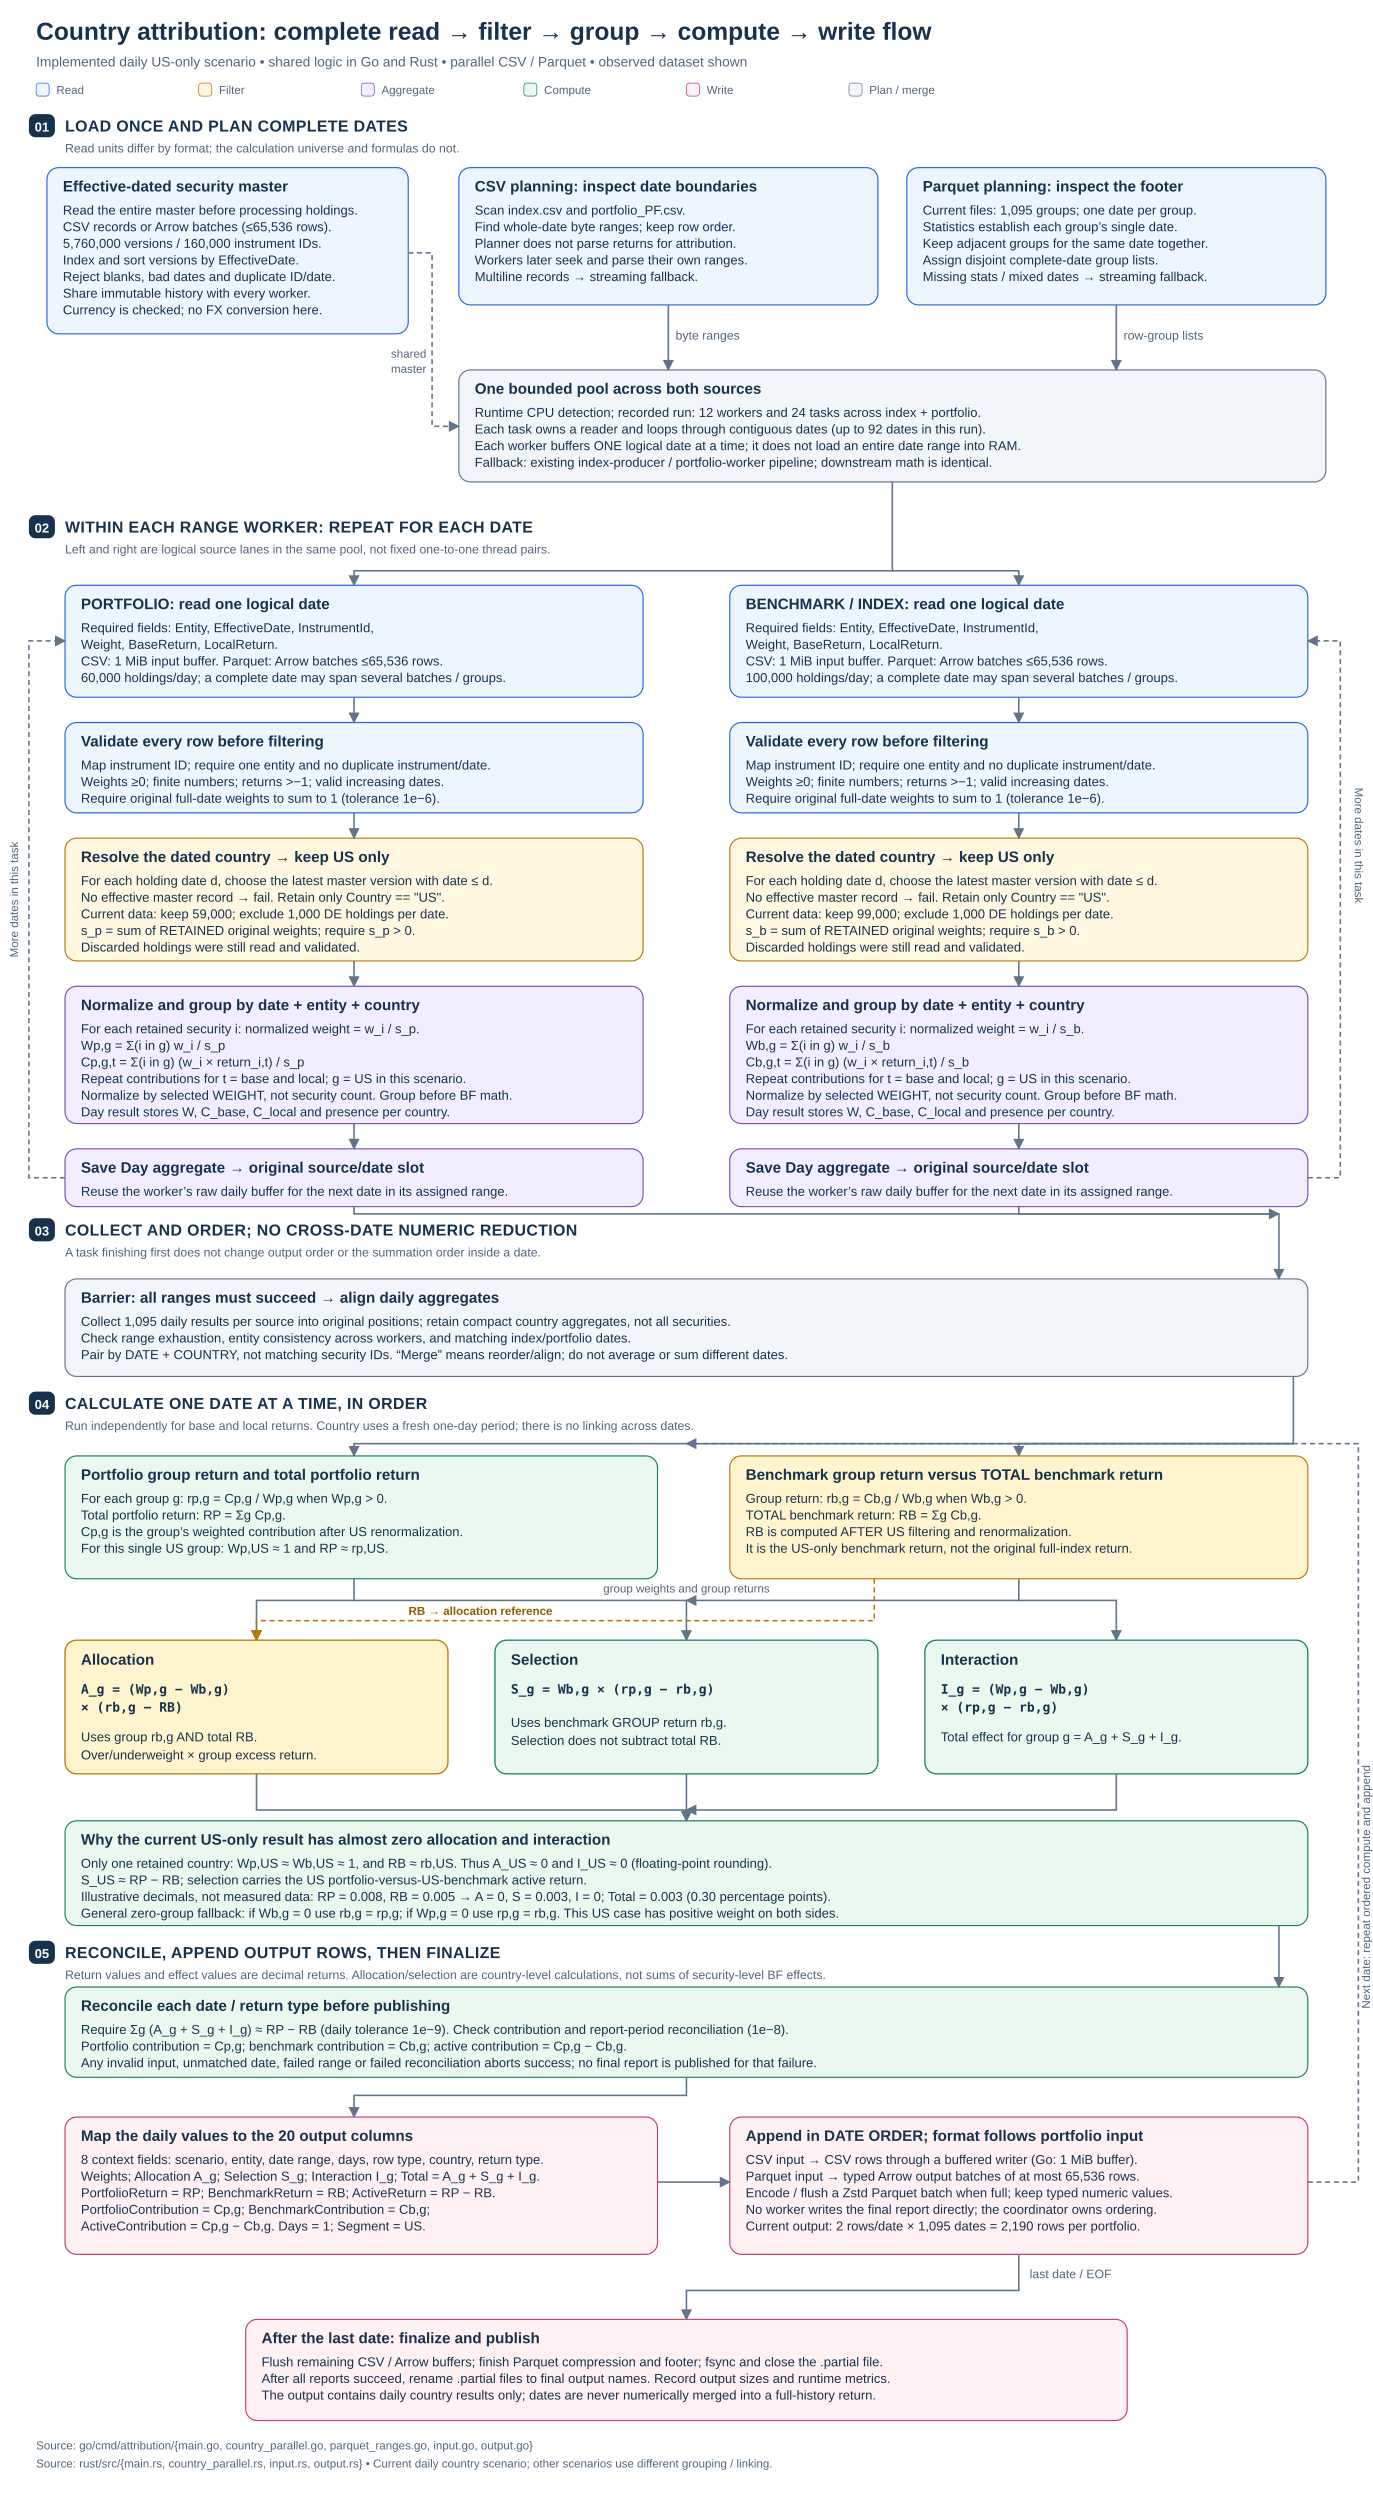
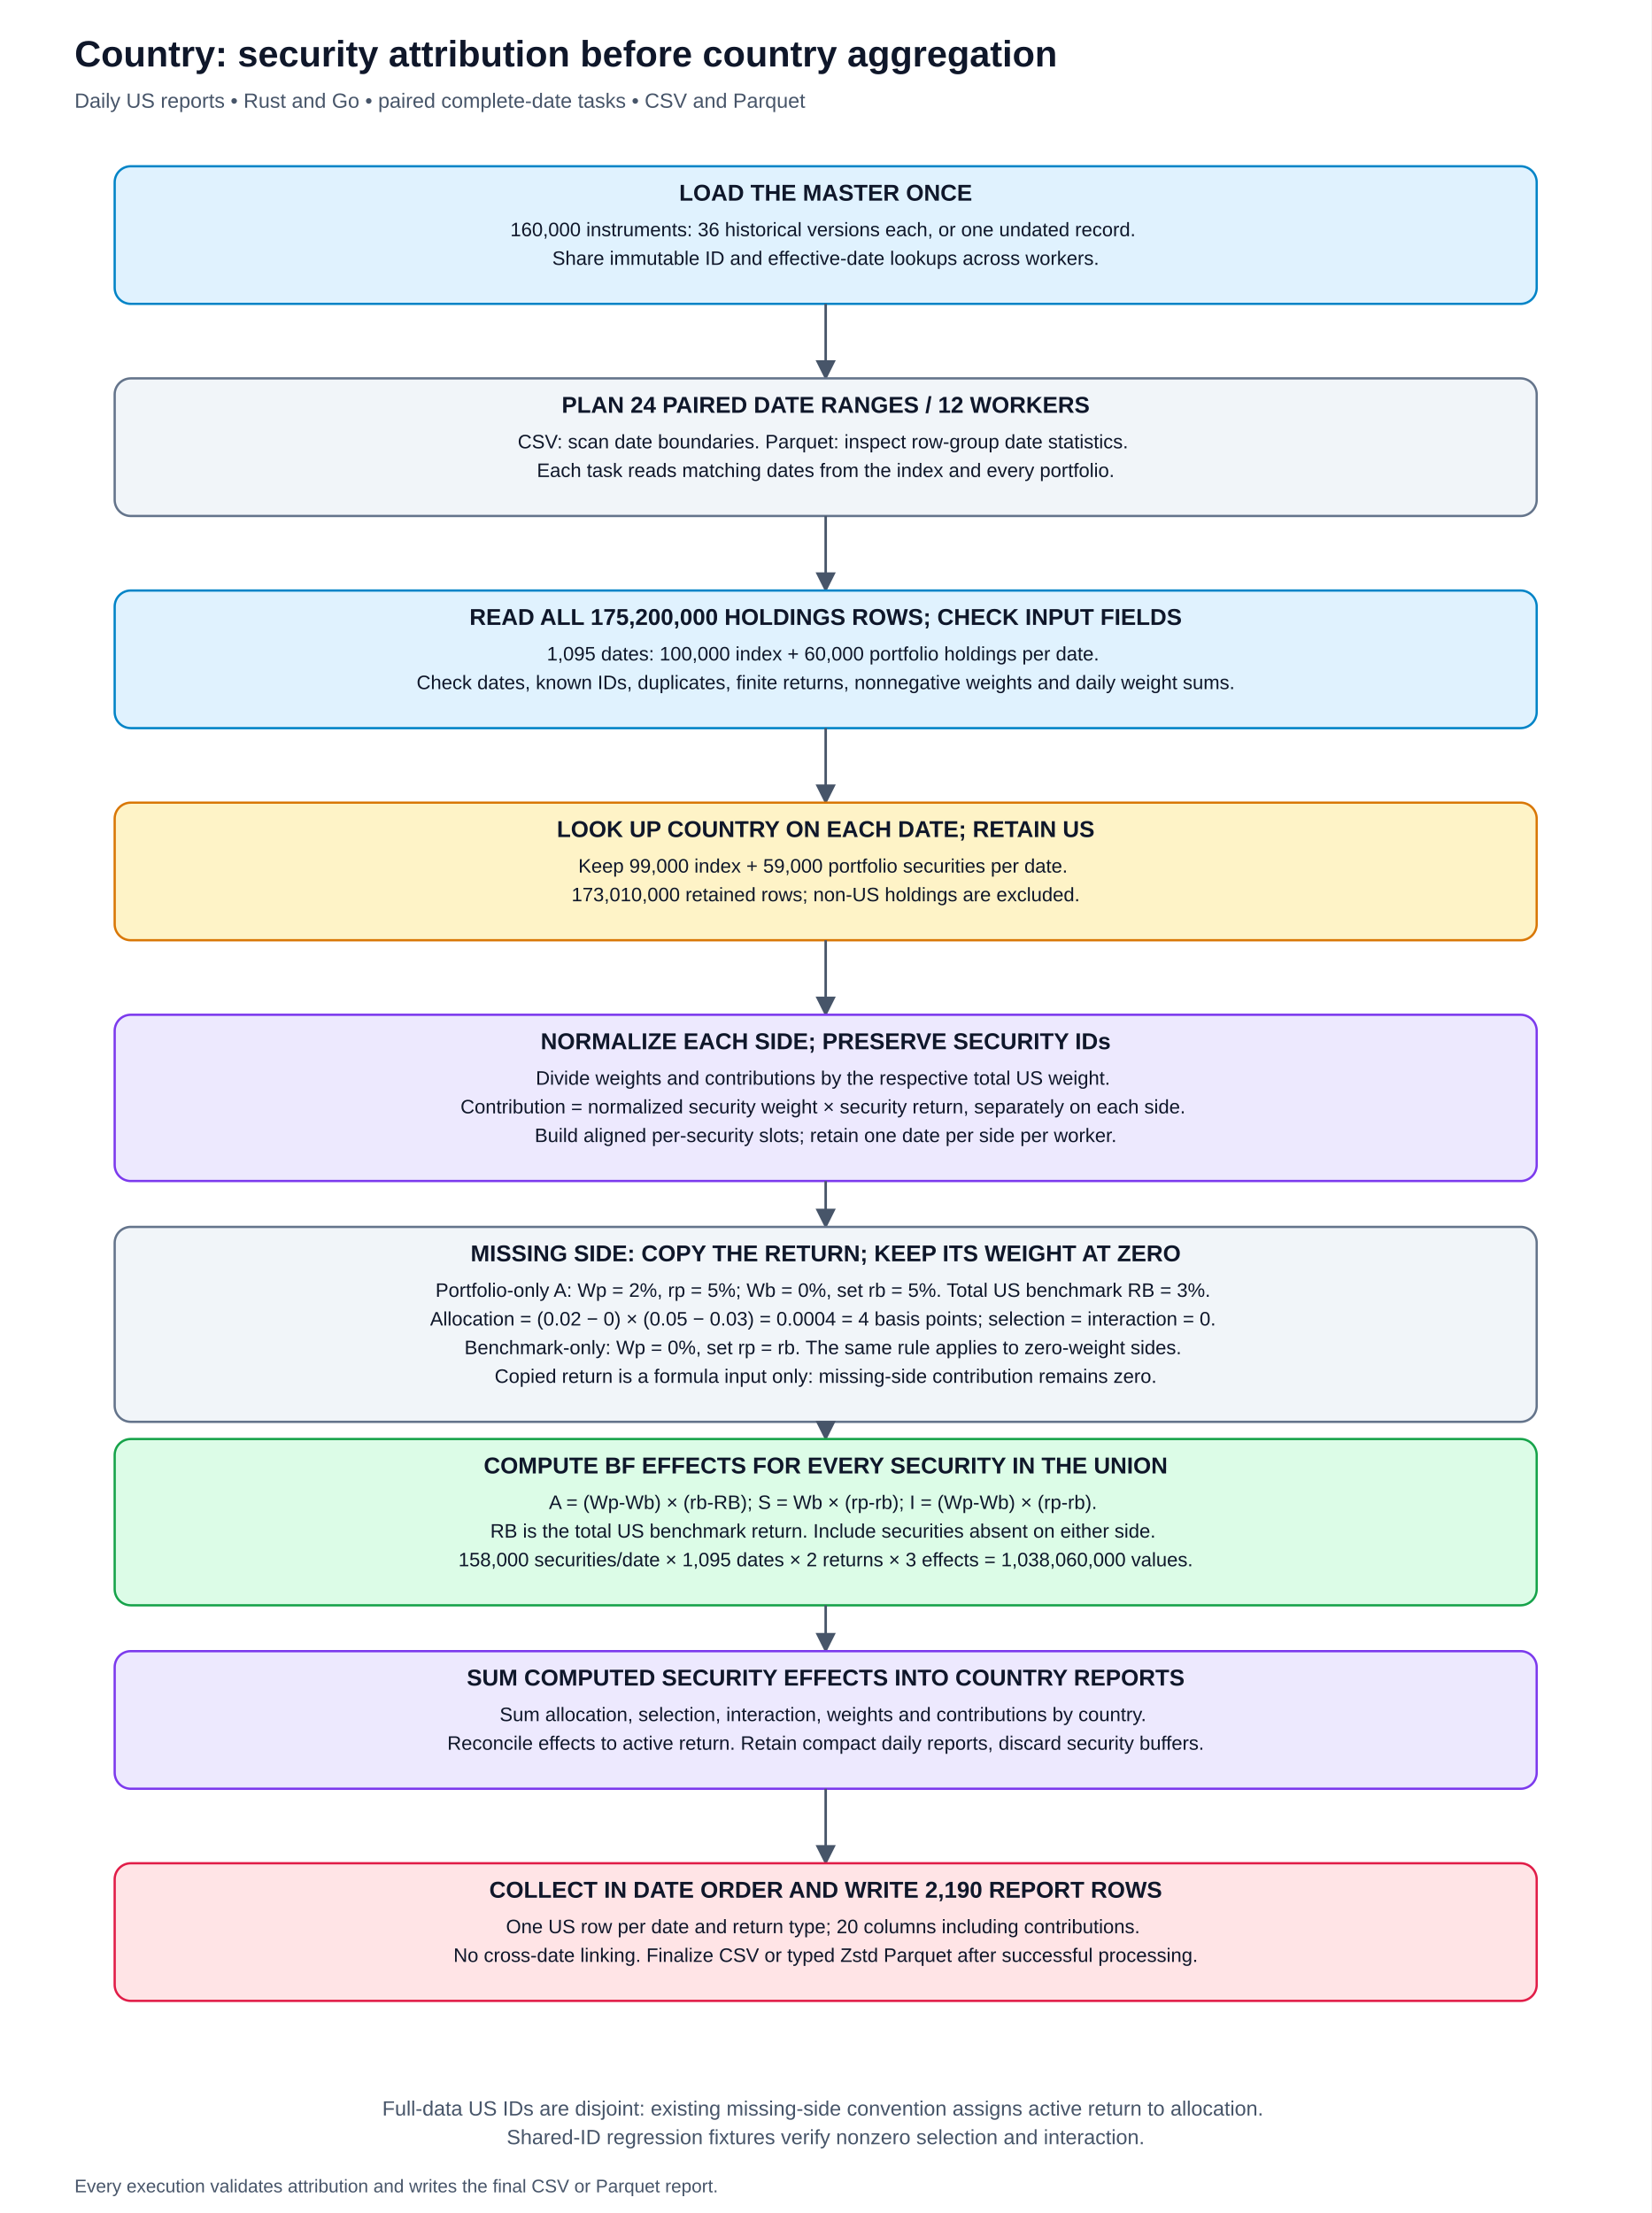
- <svg xmlns="http://www.w3.org/2000/svg" width="1900" height="3460" viewBox="0 0 1900 3460" role="img" aria-labelledby="title desc">
+ <svg xmlns="http://www.w3.org/2000/svg" width="1440" height="1930" viewBox="0 0 1440 1930" role="img" aria-labelledby="title desc">
  <defs>
-     <marker id="arrow" viewBox="0 0 10 10" refX="9" refY="5" markerWidth="7" markerHeight="7" orient="auto">
-       <path d="M0 0 L10 5 L0 10 Z" fill="#62748a" />
-     </marker>
-     <marker id="reference-arrow" viewBox="0 0 10 10" refX="9" refY="5" markerWidth="7" markerHeight="7" orient="auto">
-       <path d="M0 0 L10 5 L0 10 Z" fill="#b77908" />
+     <marker id="arrow" viewBox="0 0 10 10" refX="9" refY="5" markerWidth="8" markerHeight="8" orient="auto">
+       <path d="M0 0L10 5L0 10Z" fill="#475569" />
    </marker>
  </defs>
-   <style>text{font-family:Arial,Helvetica,sans-serif;fill:#17324d}.title{font-size:34px;font-weight:700}.subtitle{font-size:19px;fill:#51657b}.body{font-size:18px}.node-title{font-size:21px;font-weight:700}.section{font-size:22px;font-weight:700;letter-spacing:.5px}.section-number{font-size:18px;fill:white;font-weight:700}.caption{font-size:17px;fill:#51657b}.formula{font-family:Menlo,Consolas,monospace;font-size:18px;font-weight:600}.small{font-size:16px;fill:#51657b}.reference-label{font-size:16px;fill:#8b5b00;font-weight:700}</style>
-   <rect width="1900" height="3460" fill="#ffffff" />
-   <text x="50" y="55" class="title" text-anchor="start">
-     <tspan x="50" dy="0">Country attribution: complete read → filter → group → compute → write flow</tspan>
+   <rect width="1440" height="1930" fill="white" />
+   <style>text{font-family:Arial,Helvetica,sans-serif;fill:#0f172a}.title{font-size:32px;font-weight:700}.sub{font-size:18px;fill:#475569}.head{font-size:20px;font-weight:700}.body{font-size:17px}.label{font-size:16px;fill:#475569}.edge{fill:none;stroke:#475569;stroke-width:2.2;marker-end:url(#arrow)}</style>
+   <text x="65" y="58" class="title" text-anchor="start">
+     <tspan x="65" dy="0">Country: security attribution before country aggregation</tspan>
  </text>
-   <text x="50" y="92" class="subtitle" text-anchor="start">
-     <tspan x="50" dy="0">Implemented daily US-only scenario • shared logic in Go and Rust • parallel CSV / Parquet • observed dataset shown</tspan>
+   <text x="65" y="94" class="sub" text-anchor="start">
+     <tspan x="65" dy="0">Daily US reports • Rust and Go • paired complete-date tasks • CSV and Parquet</tspan>
  </text>
-   <rect x="50" y="115" width="18" height="18" rx="4" fill="#edf6ff" stroke="#2563eb" />
-   <text x="78" y="130" class="small" text-anchor="start">
-     <tspan x="78" dy="0">Read</tspan>
+   <rect x="100" y="145" width="1240" height="120" rx="14" fill="#e0f2fe" stroke="#0284c7" stroke-width="2" />
+   <text x="720.0" y="175" class="head" text-anchor="middle">
+     <tspan x="720.0" dy="0">LOAD THE MASTER ONCE</tspan>
  </text>
-   <rect x="275" y="115" width="18" height="18" rx="4" fill="#fff7df" stroke="#b77908" />
-   <text x="303" y="130" class="small" text-anchor="start">
-     <tspan x="303" dy="0">Filter</tspan>
+   <text x="720.0" y="206" class="body" text-anchor="middle">
+     <tspan x="720.0" dy="0">160,000 instruments: 36 historical versions each, or one undated record.</tspan>
+     <tspan x="720.0" dy="25">Share immutable ID and effective-date lookups across workers.</tspan>
  </text>
-   <rect x="500" y="115" width="18" height="18" rx="4" fill="#f3eeff" stroke="#7951b0" />
-   <text x="528" y="130" class="small" text-anchor="start">
-     <tspan x="528" dy="0">Aggregate</tspan>
+   <path d="M720 265 V330" class="edge" />
+   <rect x="100" y="330" width="1240" height="120" rx="14" fill="#f1f5f9" stroke="#64748b" stroke-width="2" />
+   <text x="720.0" y="360" class="head" text-anchor="middle">
+     <tspan x="720.0" dy="0">PLAN 24 PAIRED DATE RANGES / 12 WORKERS</tspan>
  </text>
-   <rect x="725" y="115" width="18" height="18" rx="4" fill="#eaf8f0" stroke="#17815b" />
-   <text x="753" y="130" class="small" text-anchor="start">
-     <tspan x="753" dy="0">Compute</tspan>
+   <text x="720.0" y="391" class="body" text-anchor="middle">
+     <tspan x="720.0" dy="0">CSV: scan date boundaries. Parquet: inspect row-group date statistics.</tspan>
+     <tspan x="720.0" dy="25">Each task reads matching dates from the index and every portfolio.</tspan>
  </text>
-   <rect x="950" y="115" width="18" height="18" rx="4" fill="#fff0f3" stroke="#c13e62" />
-   <text x="978" y="130" class="small" text-anchor="start">
-     <tspan x="978" dy="0">Write</tspan>
+   <path d="M720 450 V515" class="edge" />
+   <rect x="100" y="515" width="1240" height="120" rx="14" fill="#e0f2fe" stroke="#0284c7" stroke-width="2" />
+   <text x="720.0" y="545" class="head" text-anchor="middle">
+     <tspan x="720.0" dy="0">READ ALL 175,200,000 HOLDINGS ROWS; CHECK INPUT FIELDS</tspan>
  </text>
-   <rect x="1175" y="115" width="18" height="18" rx="4" fill="#f2f5f9" stroke="#64748b" />
-   <text x="1203" y="130" class="small" text-anchor="start">
-     <tspan x="1203" dy="0">Plan / merge</tspan>
+   <text x="720.0" y="576" class="body" text-anchor="middle">
+     <tspan x="720.0" dy="0">1,095 dates: 100,000 index + 60,000 portfolio holdings per date.</tspan>
+     <tspan x="720.0" dy="25">Check dates, known IDs, duplicates, finite returns, nonnegative weights and daily weight sums.</tspan>
  </text>
-   <rect x="40" y="158" width="36" height="32" rx="9" fill="#17324d" />
-   <text x="58" y="182" class="section-number" text-anchor="middle">
-     <tspan x="58" dy="0">01</tspan>
+   <path d="M720 635 V700" class="edge" />
+   <rect x="100" y="700" width="1240" height="120" rx="14" fill="#fef3c7" stroke="#d97706" stroke-width="2" />
+   <text x="720.0" y="730" class="head" text-anchor="middle">
+     <tspan x="720.0" dy="0">LOOK UP COUNTRY ON EACH DATE; RETAIN US</tspan>
  </text>
-   <text x="90" y="182" class="section" text-anchor="start">
-     <tspan x="90" dy="0">LOAD ONCE AND PLAN COMPLETE DATES</tspan>
+   <text x="720.0" y="761" class="body" text-anchor="middle">
+     <tspan x="720.0" dy="0">Keep 99,000 index + 59,000 portfolio securities per date.</tspan>
+     <tspan x="720.0" dy="25">173,010,000 retained rows; non-US holdings are excluded.</tspan>
  </text>
-   <text x="90" y="211" class="caption" text-anchor="start">
-     <tspan x="90" dy="0">Read units differ by format; the calculation universe and formulas do not.</tspan>
+   <path d="M720 820 V885" class="edge" />
+   <rect x="100" y="885" width="1240" height="145" rx="14" fill="#ede9fe" stroke="#7c3aed" stroke-width="2" />
+   <text x="720.0" y="915" class="head" text-anchor="middle">
+     <tspan x="720.0" dy="0">NORMALIZE EACH SIDE; PRESERVE SECURITY IDs</tspan>
  </text>
-   <rect x="65" y="232" width="500" height="230" rx="16" fill="#edf6ff" stroke="#2563eb" stroke-width="1.6" />
-   <text x="87" y="265" class="node-title" text-anchor="start">
-     <tspan x="87" dy="0">Effective-dated security master</tspan>
+   <text x="720.0" y="946" class="body" text-anchor="middle">
+     <tspan x="720.0" dy="0">Divide weights and contributions by the respective total US weight.</tspan>
+     <tspan x="720.0" dy="25">Contribution = normalized security weight × security return, separately on each side.</tspan>
+     <tspan x="720.0" dy="25">Build aligned per-security slots; retain one date per side per worker.</tspan>
  </text>
-   <text x="87" y="297" class="body" text-anchor="start">
-     <tspan x="87" dy="0">Read the entire master before processing holdings.</tspan>
-     <tspan x="87" dy="23">CSV records or Arrow batches (≤65,536 rows).</tspan>
-     <tspan x="87" dy="23">5,760,000 versions / 160,000 instrument IDs.</tspan>
-     <tspan x="87" dy="23">Index and sort versions by EffectiveDate.</tspan>
-     <tspan x="87" dy="23">Reject blanks, bad dates and duplicate ID/date.</tspan>
-     <tspan x="87" dy="23">Share immutable history with every worker.</tspan>
-     <tspan x="87" dy="23">Currency is checked; no FX conversion here.</tspan>
+   <path d="M720 1030 V1070" class="edge" />
+   <rect x="100" y="1070" width="1240" height="170" rx="14" fill="#f1f5f9" stroke="#64748b" stroke-width="2" />
+   <text x="720.0" y="1100" class="head" text-anchor="middle">
+     <tspan x="720.0" dy="0">MISSING SIDE: COPY THE RETURN; KEEP ITS WEIGHT AT ZERO</tspan>
  </text>
-   <rect x="635" y="232" width="580" height="190" rx="16" fill="#edf6ff" stroke="#2563eb" stroke-width="1.6" />
-   <text x="657" y="265" class="node-title" text-anchor="start">
-     <tspan x="657" dy="0">CSV planning: inspect date boundaries</tspan>
+   <text x="720.0" y="1131" class="body" text-anchor="middle">
+     <tspan x="720.0" dy="0">Portfolio-only A: Wp = 2%, rp = 5%; Wb = 0%, set rb = 5%. Total US benchmark RB = 3%.</tspan>
+     <tspan x="720.0" dy="25">Allocation = (0.02 − 0) × (0.05 − 0.03) = 0.0004 = 4 basis points; selection = interaction = 0.</tspan>
+     <tspan x="720.0" dy="25">Benchmark-only: Wp = 0%, set rp = rb. The same rule applies to zero-weight sides.</tspan>
+     <tspan x="720.0" dy="25">Copied return is a formula input only: missing-side contribution remains zero.</tspan>
  </text>
-   <text x="657" y="297" class="body" text-anchor="start">
-     <tspan x="657" dy="0">Scan index.csv and portfolio_PF.csv.</tspan>
-     <tspan x="657" dy="23">Find whole-date byte ranges; keep row order.</tspan>
-     <tspan x="657" dy="23">Planner does not parse returns for attribution.</tspan>
-     <tspan x="657" dy="23">Workers later seek and parse their own ranges.</tspan>
-     <tspan x="657" dy="23">Multiline records → streaming fallback.</tspan>
+   <path d="M720 1240 V1255" class="edge" />
+   <rect x="100" y="1255" width="1240" height="145" rx="14" fill="#dcfce7" stroke="#16a34a" stroke-width="2" />
+   <text x="720.0" y="1285" class="head" text-anchor="middle">
+     <tspan x="720.0" dy="0">COMPUTE BF EFFECTS FOR EVERY SECURITY IN THE UNION</tspan>
  </text>
-   <rect x="1255" y="232" width="580" height="190" rx="16" fill="#edf6ff" stroke="#2563eb" stroke-width="1.6" />
-   <text x="1277" y="265" class="node-title" text-anchor="start">
-     <tspan x="1277" dy="0">Parquet planning: inspect the footer</tspan>
+   <text x="720.0" y="1316" class="body" text-anchor="middle">
+     <tspan x="720.0" dy="0">A = (Wp-Wb) × (rb-RB); S = Wb × (rp-rb); I = (Wp-Wb) × (rp-rb).</tspan>
+     <tspan x="720.0" dy="25">RB is the total US benchmark return. Include securities absent on either side.</tspan>
+     <tspan x="720.0" dy="25">158,000 securities/date × 1,095 dates × 2 returns × 3 effects = 1,038,060,000 values.</tspan>
  </text>
-   <text x="1277" y="297" class="body" text-anchor="start">
-     <tspan x="1277" dy="0">Current files: 1,095 groups; one date per group.</tspan>
-     <tspan x="1277" dy="23">Statistics establish each group’s single date.</tspan>
-     <tspan x="1277" dy="23">Keep adjacent groups for the same date together.</tspan>
-     <tspan x="1277" dy="23">Assign disjoint complete-date group lists.</tspan>
-     <tspan x="1277" dy="23">Missing stats / mixed dates → streaming fallback.</tspan>
+   <path d="M720 1400 V1440" class="edge" />
+   <rect x="100" y="1440" width="1240" height="120" rx="14" fill="#ede9fe" stroke="#7c3aed" stroke-width="2" />
+   <text x="720.0" y="1470" class="head" text-anchor="middle">
+     <tspan x="720.0" dy="0">SUM COMPUTED SECURITY EFFECTS INTO COUNTRY REPORTS</tspan>
  </text>
-   <rect x="635" y="512" width="1200" height="155" rx="16" fill="#f2f5f9" stroke="#64748b" stroke-width="1.6" />
-   <text x="657" y="545" class="node-title" text-anchor="start">
-     <tspan x="657" dy="0">One bounded pool across both sources</tspan>
+   <text x="720.0" y="1501" class="body" text-anchor="middle">
+     <tspan x="720.0" dy="0">Sum allocation, selection, interaction, weights and contributions by country.</tspan>
+     <tspan x="720.0" dy="25">Reconcile effects to active return. Retain compact daily reports, discard security buffers.</tspan>
  </text>
-   <text x="657" y="577" class="body" text-anchor="start">
-     <tspan x="657" dy="0">Runtime CPU detection; recorded run: 12 workers and 24 tasks across index + portfolio.</tspan>
-     <tspan x="657" dy="23">Each task owns a reader and loops through contiguous dates (up to 92 dates in this run).</tspan>
-     <tspan x="657" dy="23">Each worker buffers ONE logical date at a time; it does not load an entire date range into RAM.</tspan>
-     <tspan x="657" dy="23">Fallback: existing index-producer / portfolio-worker pipeline; downstream math is identical.</tspan>
+   <path d="M720 1560 V1625" class="edge" />
+   <rect x="100" y="1625" width="1240" height="120" rx="14" fill="#ffe4e6" stroke="#e11d48" stroke-width="2" />
+   <text x="720.0" y="1655" class="head" text-anchor="middle">
+     <tspan x="720.0" dy="0">COLLECT IN DATE ORDER AND WRITE 2,190 REPORT ROWS</tspan>
  </text>
-   <path d="M925 422 V512" fill="none" stroke="#62748a" stroke-width="2.2" marker-end="url(#arrow)" />
-   <path d="M1545 422 V512" fill="none" stroke="#62748a" stroke-width="2.2" marker-end="url(#arrow)" />
-   <text x="935" y="470" class="caption" text-anchor="start">
-     <tspan x="935" dy="0">byte ranges</tspan>
+   <text x="720.0" y="1686" class="body" text-anchor="middle">
+     <tspan x="720.0" dy="0">One US row per date and return type; 20 columns including contributions.</tspan>
+     <tspan x="720.0" dy="25">No cross-date linking. Finalize CSV or typed Zstd Parquet after successful processing.</tspan>
  </text>
-   <text x="1555" y="470" class="caption" text-anchor="start">
-     <tspan x="1555" dy="0">row-group lists</tspan>
+   <text x="720" y="1845" class="sub" text-anchor="middle">
+     <tspan x="720" dy="0">Full-data US IDs are disjoint: existing missing-side convention assigns active return to allocation.</tspan>
+     <tspan x="720" dy="25">Shared-ID regression fixtures verify nonzero selection and interaction.</tspan>
  </text>
-   <path d="M565 350 H598 V590 H635" fill="none" stroke="#62748a" stroke-width="2.2" stroke-dasharray="7 5" marker-end="url(#arrow)" />
-   <text x="590" y="495" class="small" text-anchor="end">
-     <tspan x="590" dy="0">shared</tspan>
-   </text>
-   <text x="590" y="516" class="small" text-anchor="end">
-     <tspan x="590" dy="0">master</tspan>
-   </text>
-   <path d="M1235 667 V790 H490 V810" fill="none" stroke="#62748a" stroke-width="2.2" marker-end="url(#arrow)" />
-   <path d="M1235 790 H1410 V810" fill="none" stroke="#62748a" stroke-width="2.2" marker-end="url(#arrow)" />
-   <rect x="40" y="713" width="36" height="32" rx="9" fill="#17324d" />
-   <text x="58" y="737" class="section-number" text-anchor="middle">
-     <tspan x="58" dy="0">02</tspan>
-   </text>
-   <text x="90" y="737" class="section" text-anchor="start">
-     <tspan x="90" dy="0">WITHIN EACH RANGE WORKER: REPEAT FOR EACH DATE</tspan>
-   </text>
-   <text x="90" y="766" class="caption" text-anchor="start">
-     <tspan x="90" dy="0">Left and right are logical source lanes in the same pool, not fixed one-to-one thread pairs.</tspan>
-   </text>
-   <rect x="90" y="810" width="800" height="155" rx="16" fill="#edf6ff" stroke="#2563eb" stroke-width="1.6" />
-   <text x="112" y="843" class="node-title" text-anchor="start">
-     <tspan x="112" dy="0">PORTFOLIO: read one logical date</tspan>
-   </text>
-   <text x="112" y="875" class="body" text-anchor="start">
-     <tspan x="112" dy="0">Required fields: Entity, EffectiveDate, InstrumentId,</tspan>
-     <tspan x="112" dy="23">Weight, BaseReturn, LocalReturn.</tspan>
-     <tspan x="112" dy="23">CSV: 1 MiB input buffer. Parquet: Arrow batches ≤65,536 rows.</tspan>
-     <tspan x="112" dy="23">60,000 holdings/day; a complete date may span several batches / groups.</tspan>
-   </text>
-   <rect x="90" y="1000" width="800" height="125" rx="16" fill="#edf6ff" stroke="#2563eb" stroke-width="1.6" />
-   <text x="112" y="1033" class="node-title" text-anchor="start">
-     <tspan x="112" dy="0">Validate every row before filtering</tspan>
-   </text>
-   <text x="112" y="1065" class="body" text-anchor="start">
-     <tspan x="112" dy="0">Map instrument ID; require one entity and no duplicate instrument/date.</tspan>
-     <tspan x="112" dy="23">Weights ≥0; finite numbers; returns &gt;−1; valid increasing dates.</tspan>
-     <tspan x="112" dy="23">Require original full-date weights to sum to 1 (tolerance 1e−6).</tspan>
-   </text>
-   <rect x="90" y="1160" width="800" height="170" rx="16" fill="#fff7df" stroke="#b77908" stroke-width="1.6" />
-   <text x="112" y="1193" class="node-title" text-anchor="start">
-     <tspan x="112" dy="0">Resolve the dated country → keep US only</tspan>
-   </text>
-   <text x="112" y="1225" class="body" text-anchor="start">
-     <tspan x="112" dy="0">For each holding date d, choose the latest master version with date ≤ d.</tspan>
-     <tspan x="112" dy="23">No effective master record → fail. Retain only Country == "US".</tspan>
-     <tspan x="112" dy="23">Current data: keep 59,000; exclude 1,000 DE holdings per date.</tspan>
-     <tspan x="112" dy="23">s_p = sum of RETAINED original weights; require s_p &gt; 0.</tspan>
-     <tspan x="112" dy="23">Discarded holdings were still read and validated.</tspan>
-   </text>
-   <rect x="90" y="1365" width="800" height="190" rx="16" fill="#f3eeff" stroke="#7951b0" stroke-width="1.6" />
-   <text x="112" y="1398" class="node-title" text-anchor="start">
-     <tspan x="112" dy="0">Normalize and group by date + entity + country</tspan>
-   </text>
-   <text x="112" y="1430" class="body" text-anchor="start">
-     <tspan x="112" dy="0">For each retained security i: normalized weight = w_i / s_p.</tspan>
-     <tspan x="112" dy="23">Wp,g = Σ(i in g) w_i / s_p</tspan>
-     <tspan x="112" dy="23">Cp,g,t = Σ(i in g) (w_i × return_i,t) / s_p</tspan>
-     <tspan x="112" dy="23">Repeat contributions for t = base and local; g = US in this scenario.</tspan>
-     <tspan x="112" dy="23">Normalize by selected WEIGHT, not security count. Group before BF math.</tspan>
-     <tspan x="112" dy="23">Day result stores W, C_base, C_local and presence per country.</tspan>
-   </text>
-   <rect x="90" y="1590" width="800" height="80" rx="16" fill="#f3eeff" stroke="#7951b0" stroke-width="1.6" />
-   <text x="112" y="1623" class="node-title" text-anchor="start">
-     <tspan x="112" dy="0">Save Day aggregate → original source/date slot</tspan>
-   </text>
-   <text x="112" y="1655" class="body" text-anchor="start">
-     <tspan x="112" dy="0">Reuse the worker’s raw daily buffer for the next date in its assigned range.</tspan>
-   </text>
-   <path d="M490 965 V1000" fill="none" stroke="#62748a" stroke-width="2.2" marker-end="url(#arrow)" />
-   <path d="M490 1125 V1160" fill="none" stroke="#62748a" stroke-width="2.2" marker-end="url(#arrow)" />
-   <path d="M490 1330 V1365" fill="none" stroke="#62748a" stroke-width="2.2" marker-end="url(#arrow)" />
-   <path d="M490 1555 V1590" fill="none" stroke="#62748a" stroke-width="2.2" marker-end="url(#arrow)" />
-   <rect x="1010" y="810" width="800" height="155" rx="16" fill="#edf6ff" stroke="#2563eb" stroke-width="1.6" />
-   <text x="1032" y="843" class="node-title" text-anchor="start">
-     <tspan x="1032" dy="0">BENCHMARK / INDEX: read one logical date</tspan>
-   </text>
-   <text x="1032" y="875" class="body" text-anchor="start">
-     <tspan x="1032" dy="0">Required fields: Entity, EffectiveDate, InstrumentId,</tspan>
-     <tspan x="1032" dy="23">Weight, BaseReturn, LocalReturn.</tspan>
-     <tspan x="1032" dy="23">CSV: 1 MiB input buffer. Parquet: Arrow batches ≤65,536 rows.</tspan>
-     <tspan x="1032" dy="23">100,000 holdings/day; a complete date may span several batches / groups.</tspan>
-   </text>
-   <rect x="1010" y="1000" width="800" height="125" rx="16" fill="#edf6ff" stroke="#2563eb" stroke-width="1.6" />
-   <text x="1032" y="1033" class="node-title" text-anchor="start">
-     <tspan x="1032" dy="0">Validate every row before filtering</tspan>
-   </text>
-   <text x="1032" y="1065" class="body" text-anchor="start">
-     <tspan x="1032" dy="0">Map instrument ID; require one entity and no duplicate instrument/date.</tspan>
-     <tspan x="1032" dy="23">Weights ≥0; finite numbers; returns &gt;−1; valid increasing dates.</tspan>
-     <tspan x="1032" dy="23">Require original full-date weights to sum to 1 (tolerance 1e−6).</tspan>
-   </text>
-   <rect x="1010" y="1160" width="800" height="170" rx="16" fill="#fff7df" stroke="#b77908" stroke-width="1.6" />
-   <text x="1032" y="1193" class="node-title" text-anchor="start">
-     <tspan x="1032" dy="0">Resolve the dated country → keep US only</tspan>
-   </text>
-   <text x="1032" y="1225" class="body" text-anchor="start">
-     <tspan x="1032" dy="0">For each holding date d, choose the latest master version with date ≤ d.</tspan>
-     <tspan x="1032" dy="23">No effective master record → fail. Retain only Country == "US".</tspan>
-     <tspan x="1032" dy="23">Current data: keep 99,000; exclude 1,000 DE holdings per date.</tspan>
-     <tspan x="1032" dy="23">s_b = sum of RETAINED original weights; require s_b &gt; 0.</tspan>
-     <tspan x="1032" dy="23">Discarded holdings were still read and validated.</tspan>
-   </text>
-   <rect x="1010" y="1365" width="800" height="190" rx="16" fill="#f3eeff" stroke="#7951b0" stroke-width="1.6" />
-   <text x="1032" y="1398" class="node-title" text-anchor="start">
-     <tspan x="1032" dy="0">Normalize and group by date + entity + country</tspan>
-   </text>
-   <text x="1032" y="1430" class="body" text-anchor="start">
-     <tspan x="1032" dy="0">For each retained security i: normalized weight = w_i / s_b.</tspan>
-     <tspan x="1032" dy="23">Wb,g = Σ(i in g) w_i / s_b</tspan>
-     <tspan x="1032" dy="23">Cb,g,t = Σ(i in g) (w_i × return_i,t) / s_b</tspan>
-     <tspan x="1032" dy="23">Repeat contributions for t = base and local; g = US in this scenario.</tspan>
-     <tspan x="1032" dy="23">Normalize by selected WEIGHT, not security count. Group before BF math.</tspan>
-     <tspan x="1032" dy="23">Day result stores W, C_base, C_local and presence per country.</tspan>
-   </text>
-   <rect x="1010" y="1590" width="800" height="80" rx="16" fill="#f3eeff" stroke="#7951b0" stroke-width="1.6" />
-   <text x="1032" y="1623" class="node-title" text-anchor="start">
-     <tspan x="1032" dy="0">Save Day aggregate → original source/date slot</tspan>
-   </text>
-   <text x="1032" y="1655" class="body" text-anchor="start">
-     <tspan x="1032" dy="0">Reuse the worker’s raw daily buffer for the next date in its assigned range.</tspan>
-   </text>
-   <path d="M1410 965 V1000" fill="none" stroke="#62748a" stroke-width="2.2" marker-end="url(#arrow)" />
-   <path d="M1410 1125 V1160" fill="none" stroke="#62748a" stroke-width="2.2" marker-end="url(#arrow)" />
-   <path d="M1410 1330 V1365" fill="none" stroke="#62748a" stroke-width="2.2" marker-end="url(#arrow)" />
-   <path d="M1410 1555 V1590" fill="none" stroke="#62748a" stroke-width="2.2" marker-end="url(#arrow)" />
-   <path d="M90 1630 H40 V887 H90" fill="none" stroke="#62748a" stroke-width="2.2" stroke-dasharray="7 5" marker-end="url(#arrow)" />
-   <path d="M1810 1630 H1855 V887 H1810" fill="none" stroke="#62748a" stroke-width="2.2" stroke-dasharray="7 5" marker-end="url(#arrow)" />
-   <text x="25" y="1325" class="small" transform="rotate(-90 25 1325)">More dates in this task</text>
-   <text x="1875" y="1090" class="small" transform="rotate(90 1875 1090)">More dates in this task</text>
-   <rect x="40" y="1686" width="36" height="32" rx="9" fill="#17324d" />
-   <text x="58" y="1710" class="section-number" text-anchor="middle">
-     <tspan x="58" dy="0">03</tspan>
-   </text>
-   <text x="90" y="1710" class="section" text-anchor="start">
-     <tspan x="90" dy="0">COLLECT AND ORDER; NO CROSS-DATE NUMERIC REDUCTION</tspan>
-   </text>
-   <text x="90" y="1739" class="caption" text-anchor="start">
-     <tspan x="90" dy="0">A task finishing first does not change output order or the summation order inside a date.</tspan>
-   </text>
-   <rect x="90" y="1770" width="1720" height="135" rx="16" fill="#f2f5f9" stroke="#64748b" stroke-width="1.6" />
-   <text x="112" y="1803" class="node-title" text-anchor="start">
-     <tspan x="112" dy="0">Barrier: all ranges must succeed → align daily aggregates</tspan>
-   </text>
-   <text x="112" y="1835" class="body" text-anchor="start">
-     <tspan x="112" dy="0">Collect 1,095 daily results per source into original positions; retain compact country aggregates, not all securities.</tspan>
-     <tspan x="112" dy="23">Check range exhaustion, entity consistency across workers, and matching index/portfolio dates.</tspan>
-     <tspan x="112" dy="23">Pair by DATE + COUNTRY, not matching security IDs. “Merge” means reorder/align; do not average or sum different dates.</tspan>
-   </text>
-   <path d="M490 1670 V1680 H1770 V1770" fill="none" stroke="#62748a" stroke-width="2.2" marker-end="url(#arrow)" />
-   <path d="M1410 1670 V1680 H1770" fill="none" stroke="#62748a" stroke-width="2.2" marker-end="url(#arrow)" />
-   <rect x="40" y="1926" width="36" height="32" rx="9" fill="#17324d" />
-   <text x="58" y="1950" class="section-number" text-anchor="middle">
-     <tspan x="58" dy="0">04</tspan>
-   </text>
-   <text x="90" y="1950" class="section" text-anchor="start">
-     <tspan x="90" dy="0">CALCULATE ONE DATE AT A TIME, IN ORDER</tspan>
-   </text>
-   <text x="90" y="1979" class="caption" text-anchor="start">
-     <tspan x="90" dy="0">Run independently for base and local returns. Country uses a fresh one-day period; there is no linking across dates.</tspan>
-   </text>
-   <path d="M1790 1905 V1998 H490 V2015" fill="none" stroke="#62748a" stroke-width="2.2" marker-end="url(#arrow)" />
-   <path d="M1790 1998 H1410 V2015" fill="none" stroke="#62748a" stroke-width="2.2" marker-end="url(#arrow)" />
-   <rect x="90" y="2015" width="820" height="170" rx="16" fill="#eaf8f0" stroke="#17815b" stroke-width="1.6" />
-   <text x="112" y="2048" class="node-title" text-anchor="start">
-     <tspan x="112" dy="0">Portfolio group return and total portfolio return</tspan>
-   </text>
-   <text x="112" y="2080" class="body" text-anchor="start">
-     <tspan x="112" dy="0">For each group g: rp,g = Cp,g / Wp,g when Wp,g &gt; 0.</tspan>
-     <tspan x="112" dy="23">Total portfolio return: RP = Σg Cp,g.</tspan>
-     <tspan x="112" dy="23">Cp,g is the group’s weighted contribution after US renormalization.</tspan>
-     <tspan x="112" dy="23">For this single US group: Wp,US ≈ 1 and RP ≈ rp,US.</tspan>
-   </text>
-   <rect x="1010" y="2015" width="800" height="170" rx="16" fill="#fff4cd" stroke="#b77908" stroke-width="1.6" />
-   <text x="1032" y="2048" class="node-title" text-anchor="start">
-     <tspan x="1032" dy="0">Benchmark group return versus TOTAL benchmark return</tspan>
-   </text>
-   <text x="1032" y="2080" class="body" text-anchor="start">
-     <tspan x="1032" dy="0">Group return: rb,g = Cb,g / Wb,g when Wb,g &gt; 0.</tspan>
-     <tspan x="1032" dy="23">TOTAL benchmark return: RB = Σg Cb,g.</tspan>
-     <tspan x="1032" dy="23">RB is computed AFTER US filtering and renormalization.</tspan>
-     <tspan x="1032" dy="23">It is the US-only benchmark return, not the original full-index return.</tspan>
-   </text>
-   <path d="M490 2185 V2215 H355 V2270" fill="none" stroke="#62748a" stroke-width="2.2" marker-end="url(#arrow)" />
-   <path d="M490 2215 H950 V2270" fill="none" stroke="#62748a" stroke-width="2.2" marker-end="url(#arrow)" />
-   <path d="M1410 2185 V2215 H950" fill="none" stroke="#62748a" stroke-width="2.2" marker-end="url(#arrow)" />
-   <path d="M1410 2215 H1545 V2270" fill="none" stroke="#62748a" stroke-width="2.2" marker-end="url(#arrow)" />
-   <text x="950" y="2204" class="small" text-anchor="middle">
-     <tspan x="950" dy="0">group weights and group returns</tspan>
-   </text>
-   <path d="M1210 2185 V2243 H355 V2270" fill="none" stroke="#b77908" stroke-width="2.2" stroke-dasharray="7 5" marker-end="url(#reference-arrow)" />
-   <text x="665" y="2235" class="reference-label" text-anchor="middle">
-     <tspan x="665" dy="0">RB → allocation reference</tspan>
-   </text>
-   <rect x="90" y="2270" width="530" height="185" rx="16" fill="#fff4cd" stroke="#b77908" stroke-width="1.8" />
-   <text x="112" y="2304" class="node-title" text-anchor="start">
-     <tspan x="112" dy="0">Allocation</tspan>
-   </text>
-   <rect x="685" y="2270" width="530" height="185" rx="16" fill="#eaf8f0" stroke="#17815b" stroke-width="1.8" />
-   <text x="707" y="2304" class="node-title" text-anchor="start">
-     <tspan x="707" dy="0">Selection</tspan>
-   </text>
-   <rect x="1280" y="2270" width="530" height="185" rx="16" fill="#eaf8f0" stroke="#17815b" stroke-width="1.8" />
-   <text x="1302" y="2304" class="node-title" text-anchor="start">
-     <tspan x="1302" dy="0">Interaction</tspan>
-   </text>
-   <text x="112" y="2344" class="formula" text-anchor="start">
-     <tspan x="112" dy="0">A_g = (Wp,g − Wb,g)</tspan>
-     <tspan x="112" dy="25">      × (rb,g − RB)</tspan>
-   </text>
-   <text x="112" y="2410" class="body" text-anchor="start">
-     <tspan x="112" dy="0">Uses group rb,g AND total RB.</tspan>
-     <tspan x="112" dy="25">Over/underweight × group excess return.</tspan>
-   </text>
-   <text x="707" y="2344" class="formula" text-anchor="start">
-     <tspan x="707" dy="0">S_g = Wb,g × (rp,g − rb,g)</tspan>
-   </text>
-   <text x="707" y="2390" class="body" text-anchor="start">
-     <tspan x="707" dy="0">Uses benchmark GROUP return rb,g.</tspan>
-     <tspan x="707" dy="25">Selection does not subtract total RB.</tspan>
-   </text>
-   <text x="1302" y="2344" class="formula" text-anchor="start">
-     <tspan x="1302" dy="0">I_g = (Wp,g − Wb,g)</tspan>
-     <tspan x="1302" dy="25">      × (rp,g − rb,g)</tspan>
-   </text>
-   <text x="1302" y="2410" class="body" text-anchor="start">
-     <tspan x="1302" dy="0">Total effect for group g = A_g + S_g + I_g.</tspan>
-   </text>
-   <rect x="90" y="2520" width="1720" height="145" rx="16" fill="#eaf8f0" stroke="#17815b" stroke-width="1.6" />
-   <text x="112" y="2553" class="node-title" text-anchor="start">
-     <tspan x="112" dy="0">Why the current US-only result has almost zero allocation and interaction</tspan>
-   </text>
-   <text x="112" y="2585" class="body" text-anchor="start">
-     <tspan x="112" dy="0">Only one retained country: Wp,US ≈ Wb,US ≈ 1, and RB ≈ rb,US. Thus A_US ≈ 0 and I_US ≈ 0 (floating-point rounding).</tspan>
-     <tspan x="112" dy="23">S_US ≈ RP − RB; selection carries the US portfolio-versus-US-benchmark active return.</tspan>
-     <tspan x="112" dy="23">Illustrative decimals, not measured data: RP = 0.008, RB = 0.005 → A = 0, S = 0.003, I = 0; Total = 0.003 (0.30 percentage points).</tspan>
-     <tspan x="112" dy="23">General zero-group fallback: if Wb,g = 0 use rb,g = rp,g; if Wp,g = 0 use rp,g = rb,g. This US case has positive weight on both sides.</tspan>
-   </text>
-   <path d="M355 2455 V2505 H950 V2520" fill="none" stroke="#62748a" stroke-width="2.2" marker-end="url(#arrow)" />
-   <path d="M950 2455 V2520" fill="none" stroke="#62748a" stroke-width="2.2" marker-end="url(#arrow)" />
-   <path d="M1545 2455 V2505 H950" fill="none" stroke="#62748a" stroke-width="2.2" marker-end="url(#arrow)" />
-   <rect x="40" y="2686" width="36" height="32" rx="9" fill="#17324d" />
-   <text x="58" y="2710" class="section-number" text-anchor="middle">
-     <tspan x="58" dy="0">05</tspan>
-   </text>
-   <text x="90" y="2710" class="section" text-anchor="start">
-     <tspan x="90" dy="0">RECONCILE, APPEND OUTPUT ROWS, THEN FINALIZE</tspan>
-   </text>
-   <text x="90" y="2739" class="caption" text-anchor="start">
-     <tspan x="90" dy="0">Return values and effect values are decimal returns. Allocation/selection are country-level calculations, not sums of security-level BF effects.</tspan>
-   </text>
-   <rect x="90" y="2750" width="1720" height="125" rx="16" fill="#eaf8f0" stroke="#17815b" stroke-width="1.6" />
-   <text x="112" y="2783" class="node-title" text-anchor="start">
-     <tspan x="112" dy="0">Reconcile each date / return type before publishing</tspan>
-   </text>
-   <text x="112" y="2815" class="body" text-anchor="start">
-     <tspan x="112" dy="0">Require Σg (A_g + S_g + I_g) ≈ RP − RB (daily tolerance 1e−9). Check contribution and report-period reconciliation (1e−8).</tspan>
-     <tspan x="112" dy="23">Portfolio contribution = Cp,g; benchmark contribution = Cb,g; active contribution = Cp,g − Cb,g.</tspan>
-     <tspan x="112" dy="23">Any invalid input, unmatched date, failed range or failed reconciliation aborts success; no final report is published for that failure.</tspan>
-   </text>
-   <path d="M1770 2665 V2750" fill="none" stroke="#62748a" stroke-width="2.2" marker-end="url(#arrow)" />
-   <rect x="90" y="2930" width="820" height="190" rx="16" fill="#fff0f3" stroke="#c13e62" stroke-width="1.6" />
-   <text x="112" y="2963" class="node-title" text-anchor="start">
-     <tspan x="112" dy="0">Map the daily values to the 20 output columns</tspan>
-   </text>
-   <text x="112" y="2995" class="body" text-anchor="start">
-     <tspan x="112" dy="0">8 context fields: scenario, entity, date range, days, row type, country, return type.</tspan>
-     <tspan x="112" dy="23">Weights; Allocation A_g; Selection S_g; Interaction I_g; Total = A_g + S_g + I_g.</tspan>
-     <tspan x="112" dy="23">PortfolioReturn = RP; BenchmarkReturn = RB; ActiveReturn = RP − RB.</tspan>
-     <tspan x="112" dy="23">PortfolioContribution = Cp,g; BenchmarkContribution = Cb,g;</tspan>
-     <tspan x="112" dy="23">ActiveContribution = Cp,g − Cb,g. Days = 1; Segment = US.</tspan>
-   </text>
-   <rect x="1010" y="2930" width="800" height="190" rx="16" fill="#fff0f3" stroke="#c13e62" stroke-width="1.6" />
-   <text x="1032" y="2963" class="node-title" text-anchor="start">
-     <tspan x="1032" dy="0">Append in DATE ORDER; format follows portfolio input</tspan>
-   </text>
-   <text x="1032" y="2995" class="body" text-anchor="start">
-     <tspan x="1032" dy="0">CSV input → CSV rows through a buffered writer (Go: 1 MiB buffer).</tspan>
-     <tspan x="1032" dy="23">Parquet input → typed Arrow output batches of at most 65,536 rows.</tspan>
-     <tspan x="1032" dy="23">Encode / flush a Zstd Parquet batch when full; keep typed numeric values.</tspan>
-     <tspan x="1032" dy="23">No worker writes the final report directly; the coordinator owns ordering.</tspan>
-     <tspan x="1032" dy="23">Current output: 2 rows/date × 1,095 dates = 2,190 rows per portfolio.</tspan>
-   </text>
-   <path d="M950 2875 V2900 H490 V2930" fill="none" stroke="#62748a" stroke-width="2.2" marker-end="url(#arrow)" />
-   <path d="M910 3020 H1010" fill="none" stroke="#62748a" stroke-width="2.2" marker-end="url(#arrow)" />
-   <path d="M1810 3020 H1880 V1998 H950" fill="none" stroke="#62748a" stroke-width="2.2" stroke-dasharray="7 5" marker-end="url(#arrow)" />
-   <text x="1896" y="2780" class="small" transform="rotate(-90 1896 2780)">Next date: repeat ordered compute and append</text>
-   <rect x="340" y="3210" width="1220" height="140" rx="16" fill="#fff0f3" stroke="#c13e62" stroke-width="1.6" />
-   <text x="362" y="3243" class="node-title" text-anchor="start">
-     <tspan x="362" dy="0">After the last date: finalize and publish</tspan>
-   </text>
-   <text x="362" y="3275" class="body" text-anchor="start">
-     <tspan x="362" dy="0">Flush remaining CSV / Arrow buffers; finish Parquet compression and footer; fsync and close the .partial file.</tspan>
-     <tspan x="362" dy="23">After all reports succeed, rename .partial files to final output names. Record output sizes and runtime metrics.</tspan>
-     <tspan x="362" dy="23">The output contains daily country results only; dates are never numerically merged into a full-history return.</tspan>
-   </text>
-   <path d="M1410 3120 V3170 H950 V3210" fill="none" stroke="#62748a" stroke-width="2.2" marker-end="url(#arrow)" />
-   <text x="1425" y="3153" class="caption" text-anchor="start">
-     <tspan x="1425" dy="0">last date / EOF</tspan>
-   </text>
-   <text x="50" y="3390" class="small" text-anchor="start">
-     <tspan x="50" dy="0">Source: go/cmd/attribution/{main.go, country_parallel.go, parquet_ranges.go, input.go, output.go}</tspan>
-   </text>
-   <text x="50" y="3415" class="small" text-anchor="start">
-     <tspan x="50" dy="0">Source: rust/src/{main.rs, country_parallel.rs, input.rs, output.rs} • Current daily country scenario; other scenarios use different grouping / linking.</tspan>
+   <text x="65" y="1912" class="label" text-anchor="start">
+     <tspan x="65" dy="0">Every execution validates attribution and writes the final CSV or Parquet report.</tspan>
  </text>
</svg>
